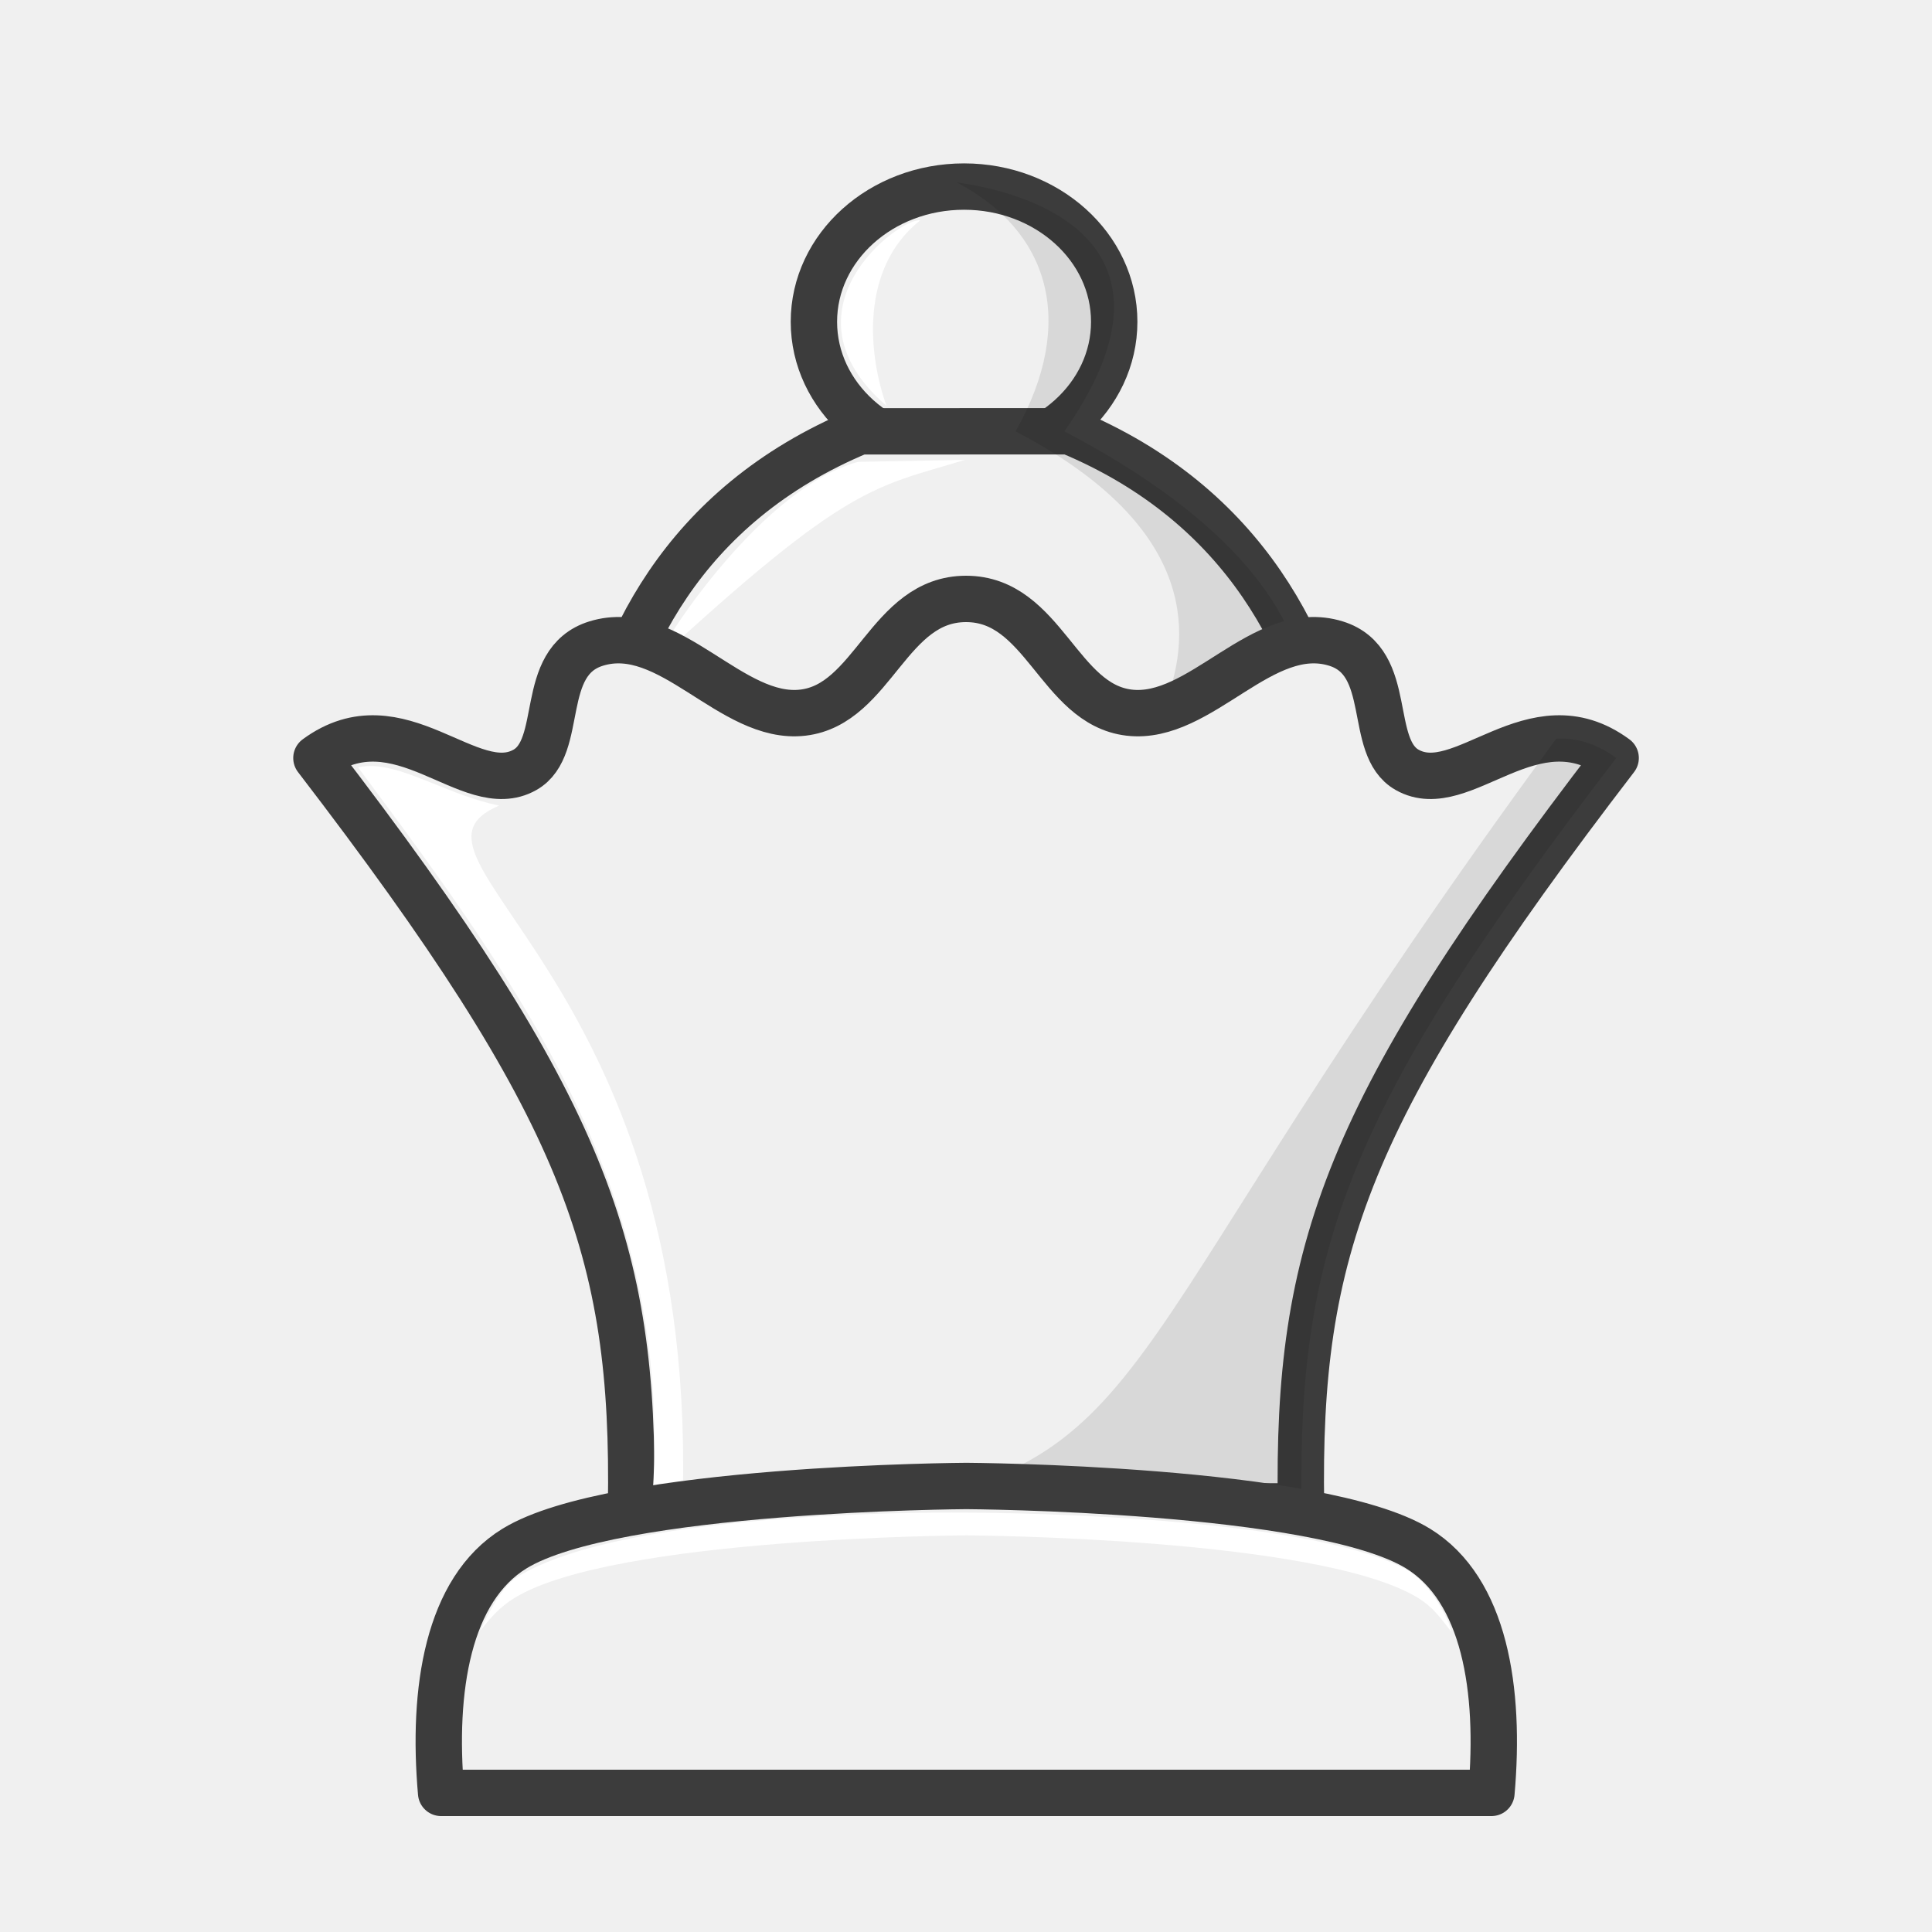
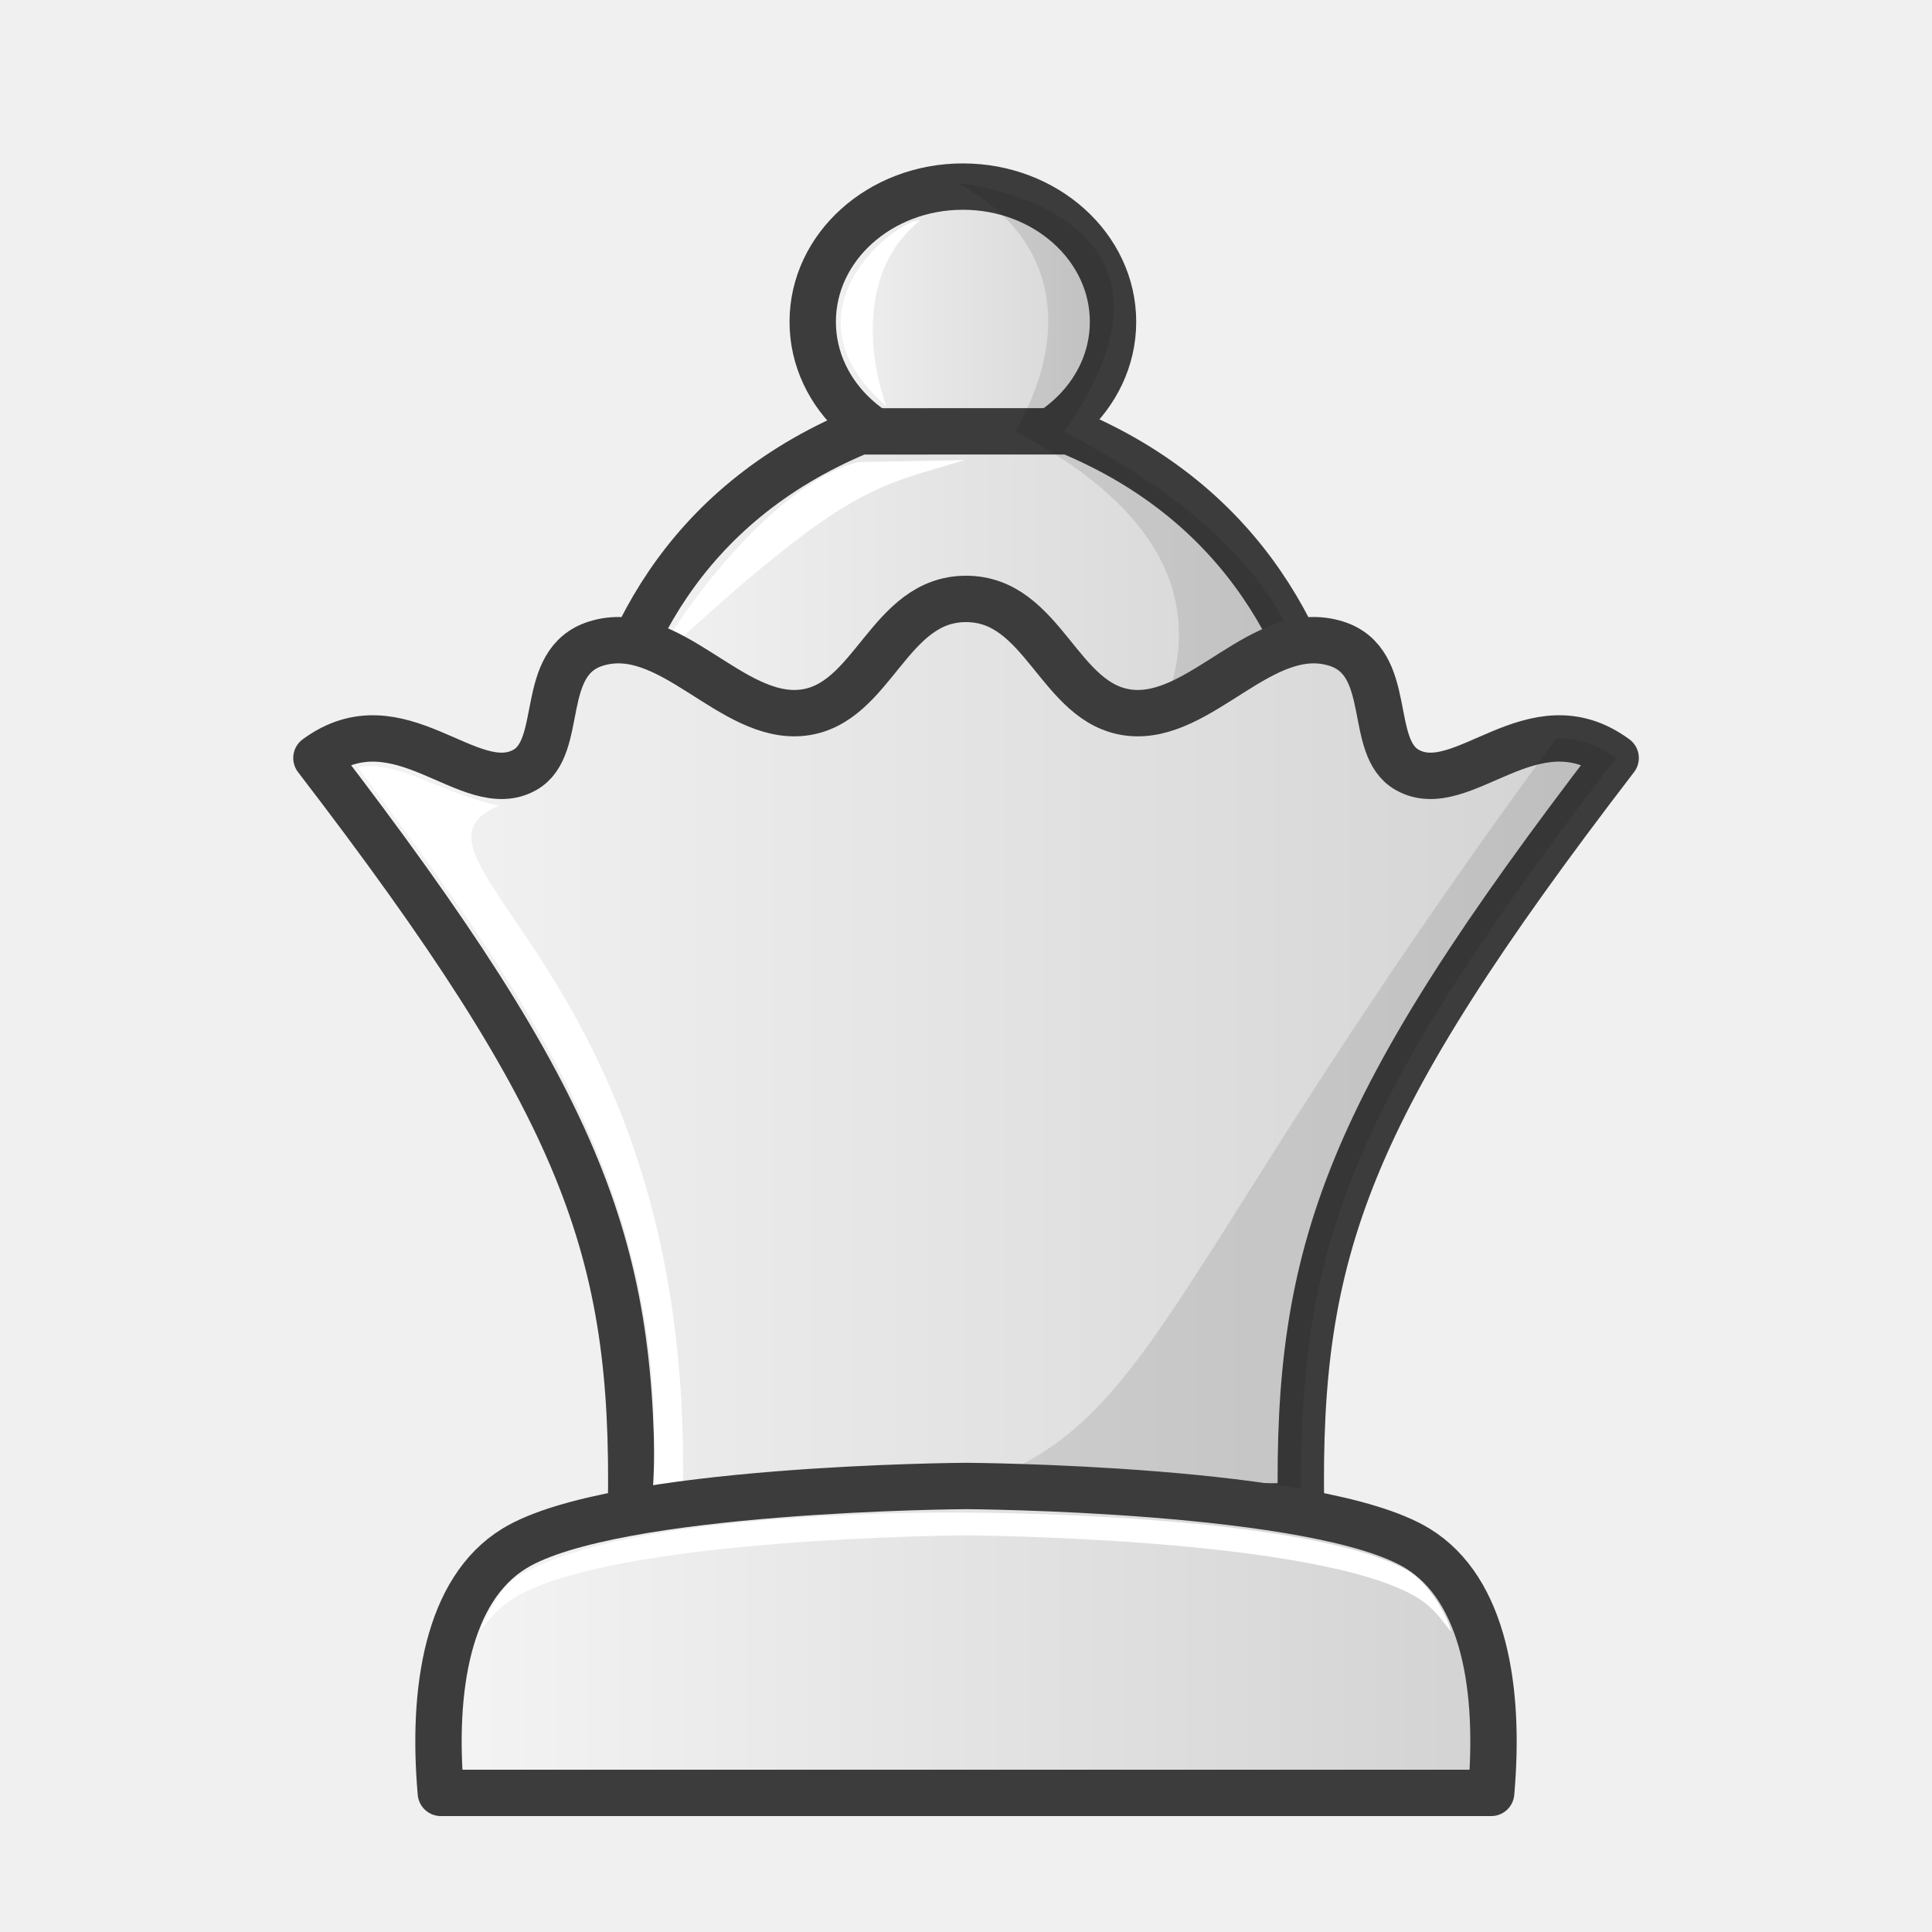
- <svg xmlns="http://www.w3.org/2000/svg" width="50mm" height="50mm" clip-rule="evenodd" fill-rule="evenodd" image-rendering="optimizeQuality" shape-rendering="geometricPrecision" text-rendering="geometricPrecision" version="1.1" viewBox="0 0 50 50">
-   <g transform="translate(-341.6 90.897)" clip-rule="evenodd" fill-rule="evenodd" shape-rendering="geometricPrecision">
-     <ellipse transform="rotate(-8.5599e-5)" cx="366.55" cy="-82.569" rx="3.886" ry="3.499" fill="#f0f0f0" image-rendering="optimizeQuality" stroke="#3c3c3c" stroke-linecap="round" stroke-linejoin="round" stroke-width="1.2" style="paint-order:normal" />
-     <path d="m363.85-79.734c-9.232 3.844-6.828 14.932-6.828 14.932l19.192-3.1e-5s2.291-11.091-6.943-14.934z" fill="#f0f0f0" image-rendering="optimizeQuality" stroke="#3c3c3c" stroke-linecap="round" stroke-linejoin="round" stroke-width="1.2" />
-     <g transform="matrix(.99369 0 0 1.035 594.3 -202.19)" image-rendering="optimizeQuality" stroke-width=".986">
-       <path d="m-229.39 112.09c-3e-3 4e-3 0.054 0.272-1.1e-4 1e-5 2.401 1.203 3.147 3.481 1.536 6.226 8.674 4.346 1.417 10.019 1.417 10.018h3.806c1.085 0.792 6.48-4.771-3.952-10.019 3.267-4.483-0.413-5.908-2.807-6.225z" image-rendering="optimizeQuality" opacity=".1" />
-       <path d="m-237.24 124.08c0.326-0.736 2.851-4.376 5.284-5.002l2.782-0.05c-2.354 0.693-3.011 0.572-8.066 5.052z" fill="#fff" image-rendering="optimizeQuality" />
-       <path d="m-230.34 113.04c-0.507-0.084-3.778 2.23-0.877 4.636-0.455-1.211-0.727-3.409 0.877-4.636z" fill="#fff" image-rendering="optimizeQuality" />
+ <svg xmlns="http://www.w3.org/2000/svg" xmlns:xlink="http://www.w3.org/1999/xlink" width="50mm" height="50mm" clip-rule="evenodd" fill-rule="evenodd" image-rendering="optimizeQuality" shape-rendering="geometricPrecision" text-rendering="geometricPrecision" version="1.1" viewBox="0 0 50 50">
+   <defs>
+     <linearGradient id="linearGradient3297" x1="362.07" x2="371.04" y1="-82.569" y2="-82.569" gradientTransform="translate(-341.63 90.897)" gradientUnits="userSpaceOnUse" xlink:href="#2" />
+     <linearGradient id="2">
+       <stop stop-color="#f5f5f5" offset="0" />
+       <stop stop-color="#d2d2d2" offset="1" />
+     </linearGradient>
+     <linearGradient id="linearGradient3299" x1="356.14" x2="377.07" y1="-72.269" y2="-72.269" gradientTransform="translate(-341.6 90.897)" gradientUnits="userSpaceOnUse" xlink:href="#2" />
+     <linearGradient id="linearGradient3301" x1="349.19" x2="384.01" y1="-63.654" y2="-63.654" gradientTransform="translate(-341.6 90.897)" gradientUnits="userSpaceOnUse" xlink:href="#2" />
+     <linearGradient id="linearGradient3303" x1="355.81" x2="384.32" y1="-36.059" y2="-36.059" gradientTransform="translate(-345.07 78.488)" gradientUnits="userSpaceOnUse" xlink:href="#2" />
+   </defs>
+   <g clip-rule="evenodd" fill-rule="evenodd" shape-rendering="geometricPrecision">
+     <ellipse transform="rotate(-8.5599e-5)" cx="24.919" cy="8.328" rx="3.886" ry="3.499" fill="url(#linearGradient3297)" image-rendering="optimizeQuality" stroke="#3c3c3c" stroke-linecap="round" stroke-linejoin="round" stroke-width="1.2" style="paint-order:normal" />
+     <path d="m22.248 11.164c-9.232 3.844-6.828 14.932-6.828 14.932l19.192-3.1e-5s2.291-11.091-6.943-14.934z" fill="url(#linearGradient3299)" image-rendering="optimizeQuality" stroke="#3c3c3c" stroke-linecap="round" stroke-linejoin="round" stroke-width="1.2" />
+     <g>
+       <path d="m24.752 4.726c-3e-3 0.004 0.054 0.282-1.09e-4 1.03e-5 2.386 1.245 3.127 3.603 1.526 6.444 8.619 4.499 1.408 10.37 1.408 10.369h3.782c1.078 0.82 6.439-4.938-3.927-10.37 3.247-4.64-0.411-6.115-2.79-6.443z" image-rendering="optimizeQuality" opacity=".1" />
+       <path d="m16.951 17.136c0.324-0.761 2.833-4.529 5.25-5.177l2.764-0.052c-2.34 0.717-2.992 0.592-8.015 5.229z" fill="#fff" image-rendering="optimizeQuality" />
+       <path d="m23.808 5.709c-0.504-0.087-3.754 2.308-0.872 4.798-0.452-1.253-0.722-3.528 0.872-4.798z" fill="#fff" image-rendering="optimizeQuality" />
    </g>
-     <path d="m366.6-75.397c-2.01 0-2.395 2.727-4.219 2.943-1.858 0.22-3.449-2.379-5.355-1.787-1.524 0.474-0.794 2.676-1.841 3.268-1.43 0.808-3.248-1.886-5.396-0.307 6.975 9.087 8.247 12.739 8.143 19.369l17.338-3.2e-5c-0.105-6.631 1.167-10.282 8.143-19.369-2.148-1.579-3.966 1.115-5.396 0.307-1.048-0.592-0.317-2.794-1.841-3.268-1.906-0.592-3.498 2.007-5.355 1.787-1.824-0.216-2.209-2.943-4.219-2.943z" fill="#f0f0f0" image-rendering="optimizeQuality" stroke="#3c3c3c" stroke-linecap="round" stroke-linejoin="round" stroke-width="1.2" />
-     <path d="m351.27-71.071c-0.139-0.006-0.273 0.004-0.403 0.034 4.393 5.897 8.112 11.095 7.628 18.75l0.779-0.01c0.277-13.44-7.886-16.422-4.758-17.751-1.266-0.263-2.348-0.981-3.246-1.022z" fill="#fff" image-rendering="optimizeQuality" />
-     <path d="m381.88-71.785c-11.594 15.779-10.122 18.511-17.279 19.874l10.685 0.001c-0.105-6.631 1.167-10.282 8.143-19.369-0.537-0.395-1.053-0.523-1.548-0.505z" image-rendering="optimizeQuality" opacity=".1" />
-     <g transform="translate(-3.4628 -12.409)">
-       <path d="m370.07-40.031s-9.131 0.048-11.691 1.619c-1.727 1.06-2.135 3.651-1.9 6.324l27.182-4e-5c0.235-2.672-0.173-5.263-1.9-6.324-2.56-1.571-11.691-1.619-11.691-1.619z" fill="#f0f0f0" image-rendering="optimizeQuality" stroke="#3c3c3c" stroke-linejoin="round" stroke-width="1.2" />
-       <path d="m370.07-39.341s-8.712-0.137-11.624 1.666c-0.37 0.229-0.699 0.839-0.954 1.39 0.261-0.331 0.502-0.613 0.887-0.849 2.56-1.571 11.691-1.619 11.691-1.619s9.132 0.048 11.692 1.619c0.391 0.24 0.592 0.532 0.856 0.87 0.026-0.076-0.408-1.158-1.144-1.596-2.755-1.492-11.403-1.481-11.403-1.481z" fill="#fff" image-rendering="optimizeQuality" />
-     </g>
+     <path d="m25 15.5c-2.01 0-2.395 2.727-4.219 2.943-1.858 0.22-3.449-2.379-5.355-1.787-1.524 0.474-0.794 2.676-1.841 3.268-1.43 0.808-3.248-1.886-5.396-0.307 6.975 9.087 8.247 12.739 8.143 19.369l17.338-3.2e-5c-0.105-6.631 1.167-10.282 8.143-19.369-2.148-1.579-3.966 1.115-5.396 0.307-1.048-0.592-0.317-2.794-1.841-3.268-1.906-0.592-3.498 2.007-5.355 1.787-1.824-0.216-2.209-2.943-4.219-2.943z" fill="url(#linearGradient3301)" image-rendering="optimizeQuality" stroke="#3c3c3c" stroke-linecap="round" stroke-linejoin="round" stroke-width="1.2" />
+     <path d="m9.668 19.827c-0.139-0.006-0.273 0.004-0.403 0.034 4.393 5.897 8.112 11.095 7.628 18.75l0.779-0.01c0.277-13.44-7.886-16.422-4.758-17.751-1.266-0.263-2.348-0.981-3.246-1.022z" fill="#fff" image-rendering="optimizeQuality" />
+     <path d="m40.273 19.112c-11.594 15.779-10.122 18.511-17.279 19.874l10.685 0.001c-0.105-6.631 1.167-10.282 8.143-19.369-0.537-0.395-1.053-0.523-1.548-0.505z" image-rendering="optimizeQuality" opacity=".1" />
+     <path d="m25 38.457s-9.131 0.048-11.691 1.619c-1.727 1.06-2.135 3.651-1.9 6.324l27.182-4e-5c0.235-2.672-0.173-5.263-1.9-6.324-2.56-1.571-11.691-1.619-11.691-1.619z" fill="url(#linearGradient3303)" image-rendering="optimizeQuality" stroke="#3c3c3c" stroke-linejoin="round" stroke-width="1.2" />
+     <path d="m25 39.147s-8.712-0.137-11.624 1.666c-0.37 0.229-0.699 0.839-0.954 1.39 0.261-0.331 0.502-0.613 0.887-0.849 2.56-1.571 11.691-1.619 11.691-1.619s9.132 0.048 11.692 1.619c0.391 0.24 0.592 0.532 0.856 0.87 0.026-0.076-0.408-1.158-1.144-1.596-2.755-1.492-11.403-1.481-11.403-1.481z" fill="#fff" image-rendering="optimizeQuality" />
  </g>
</svg>
